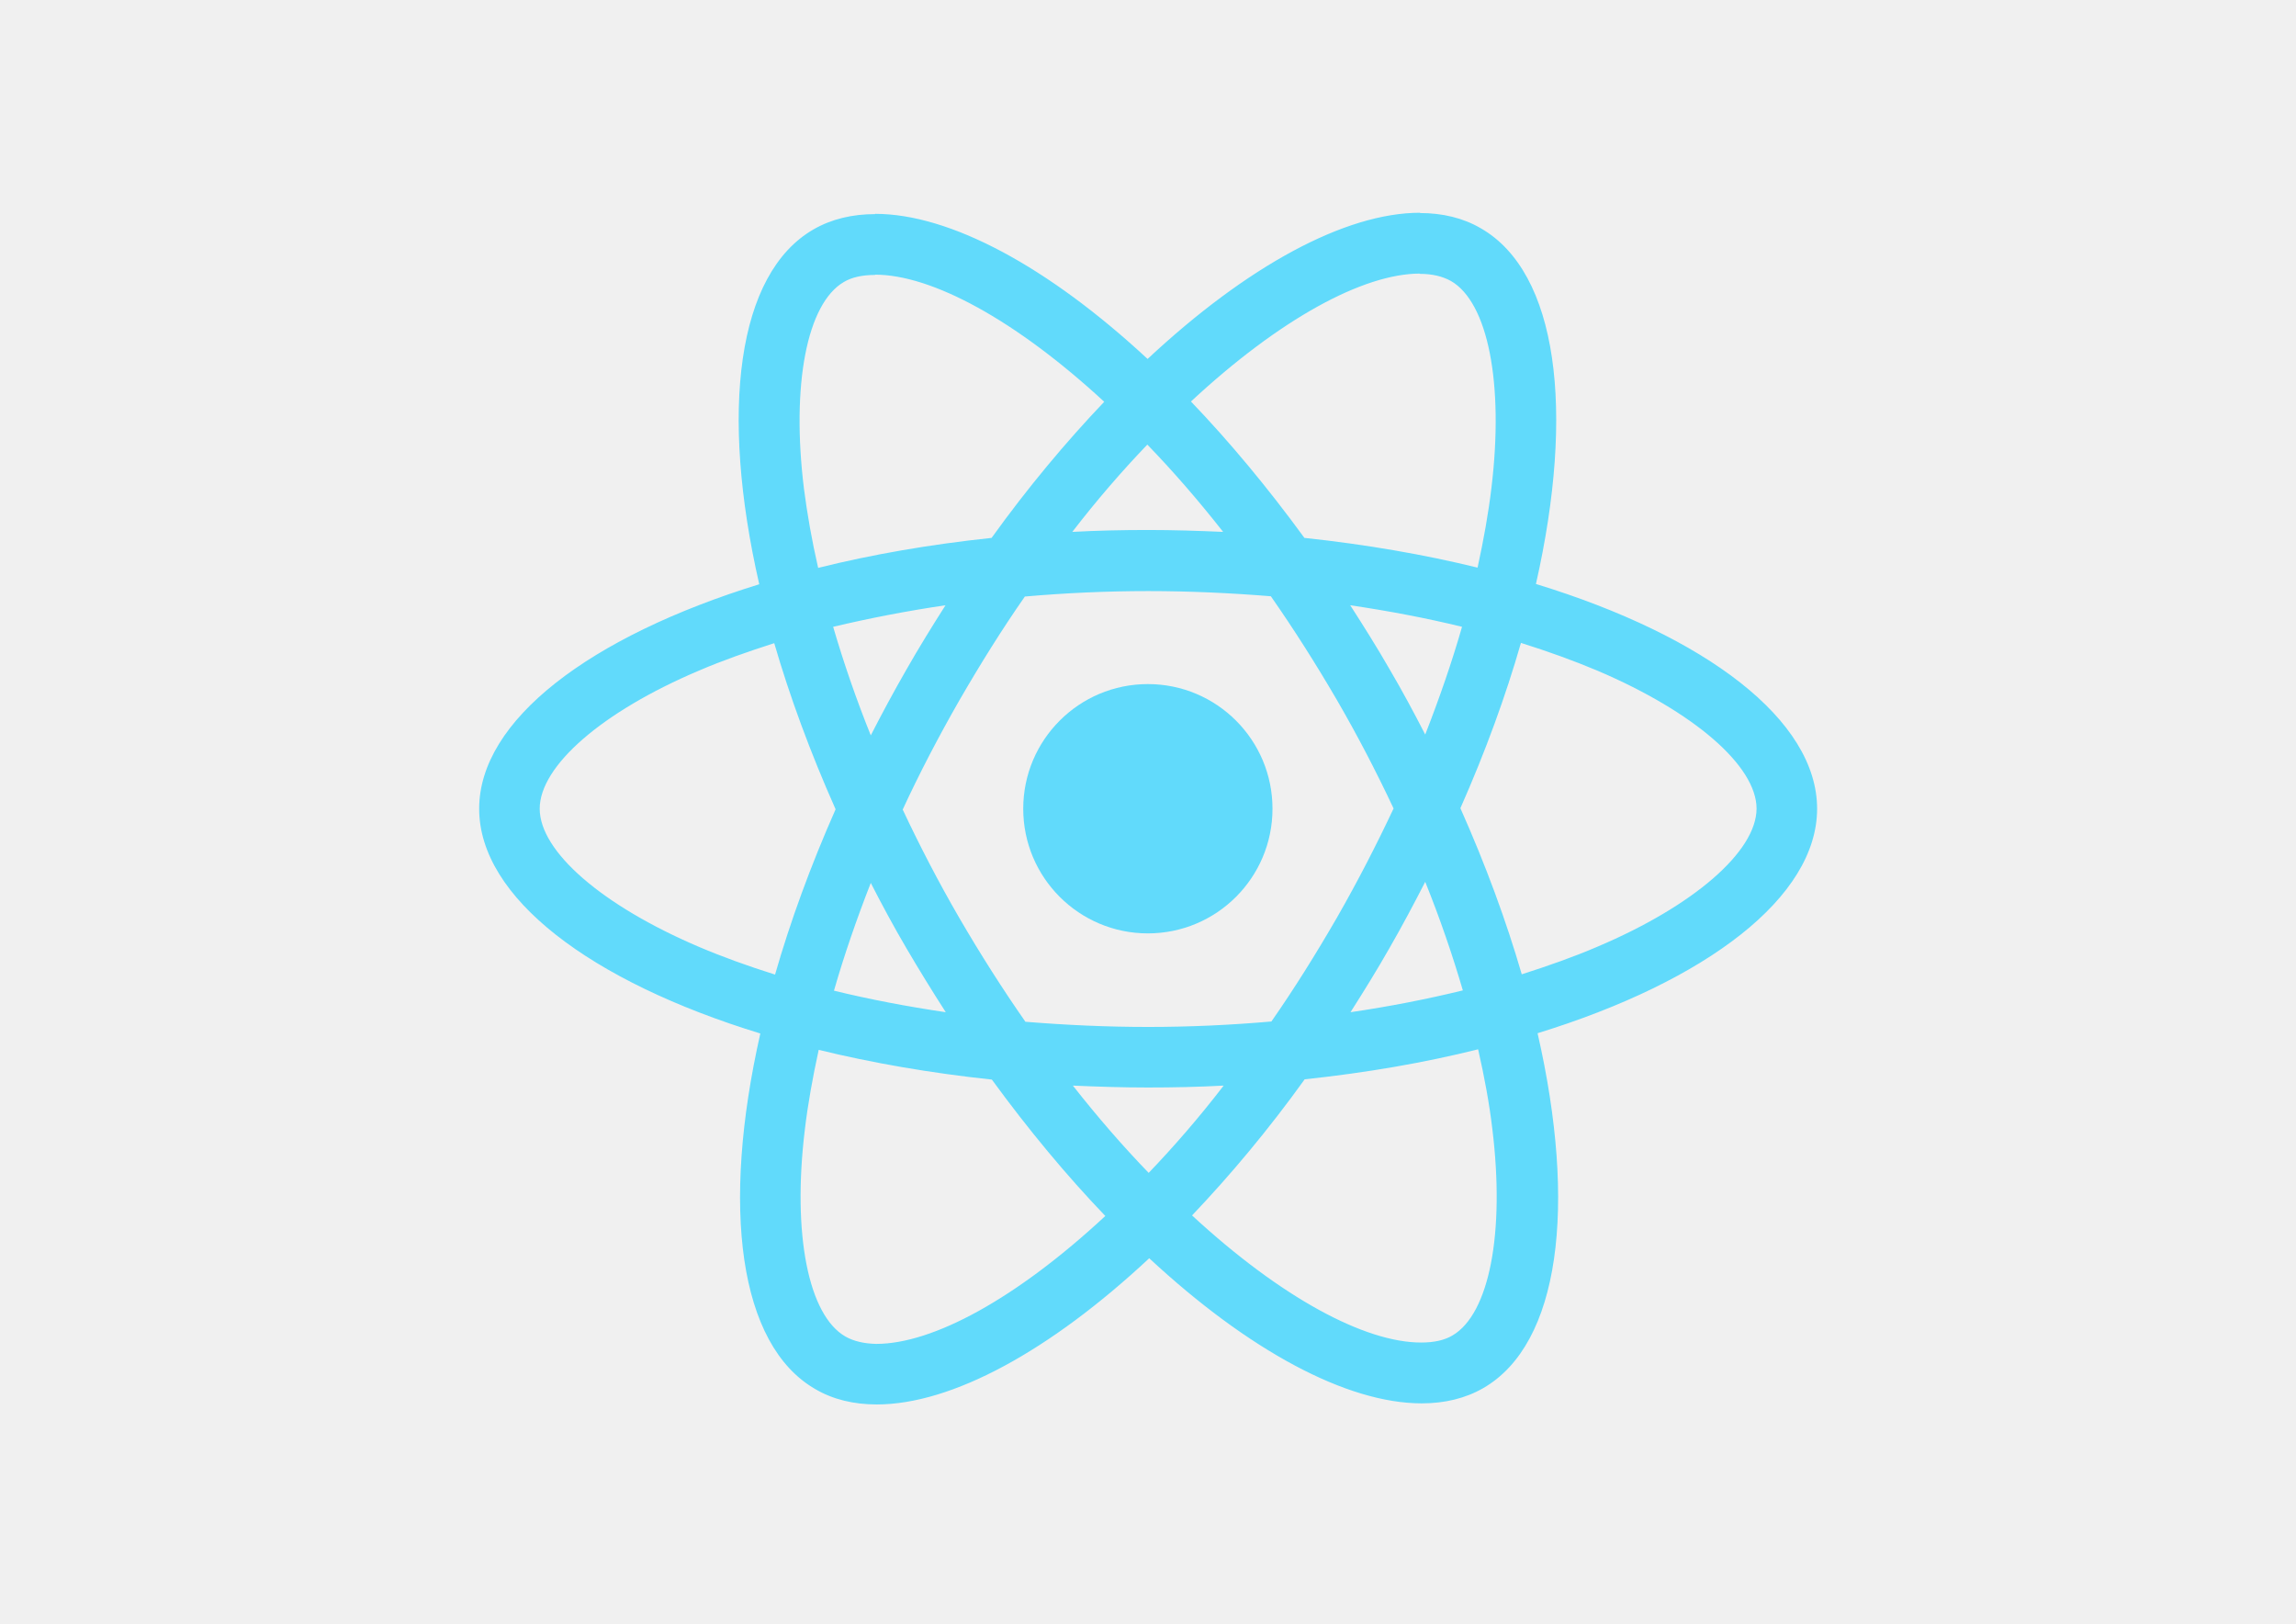
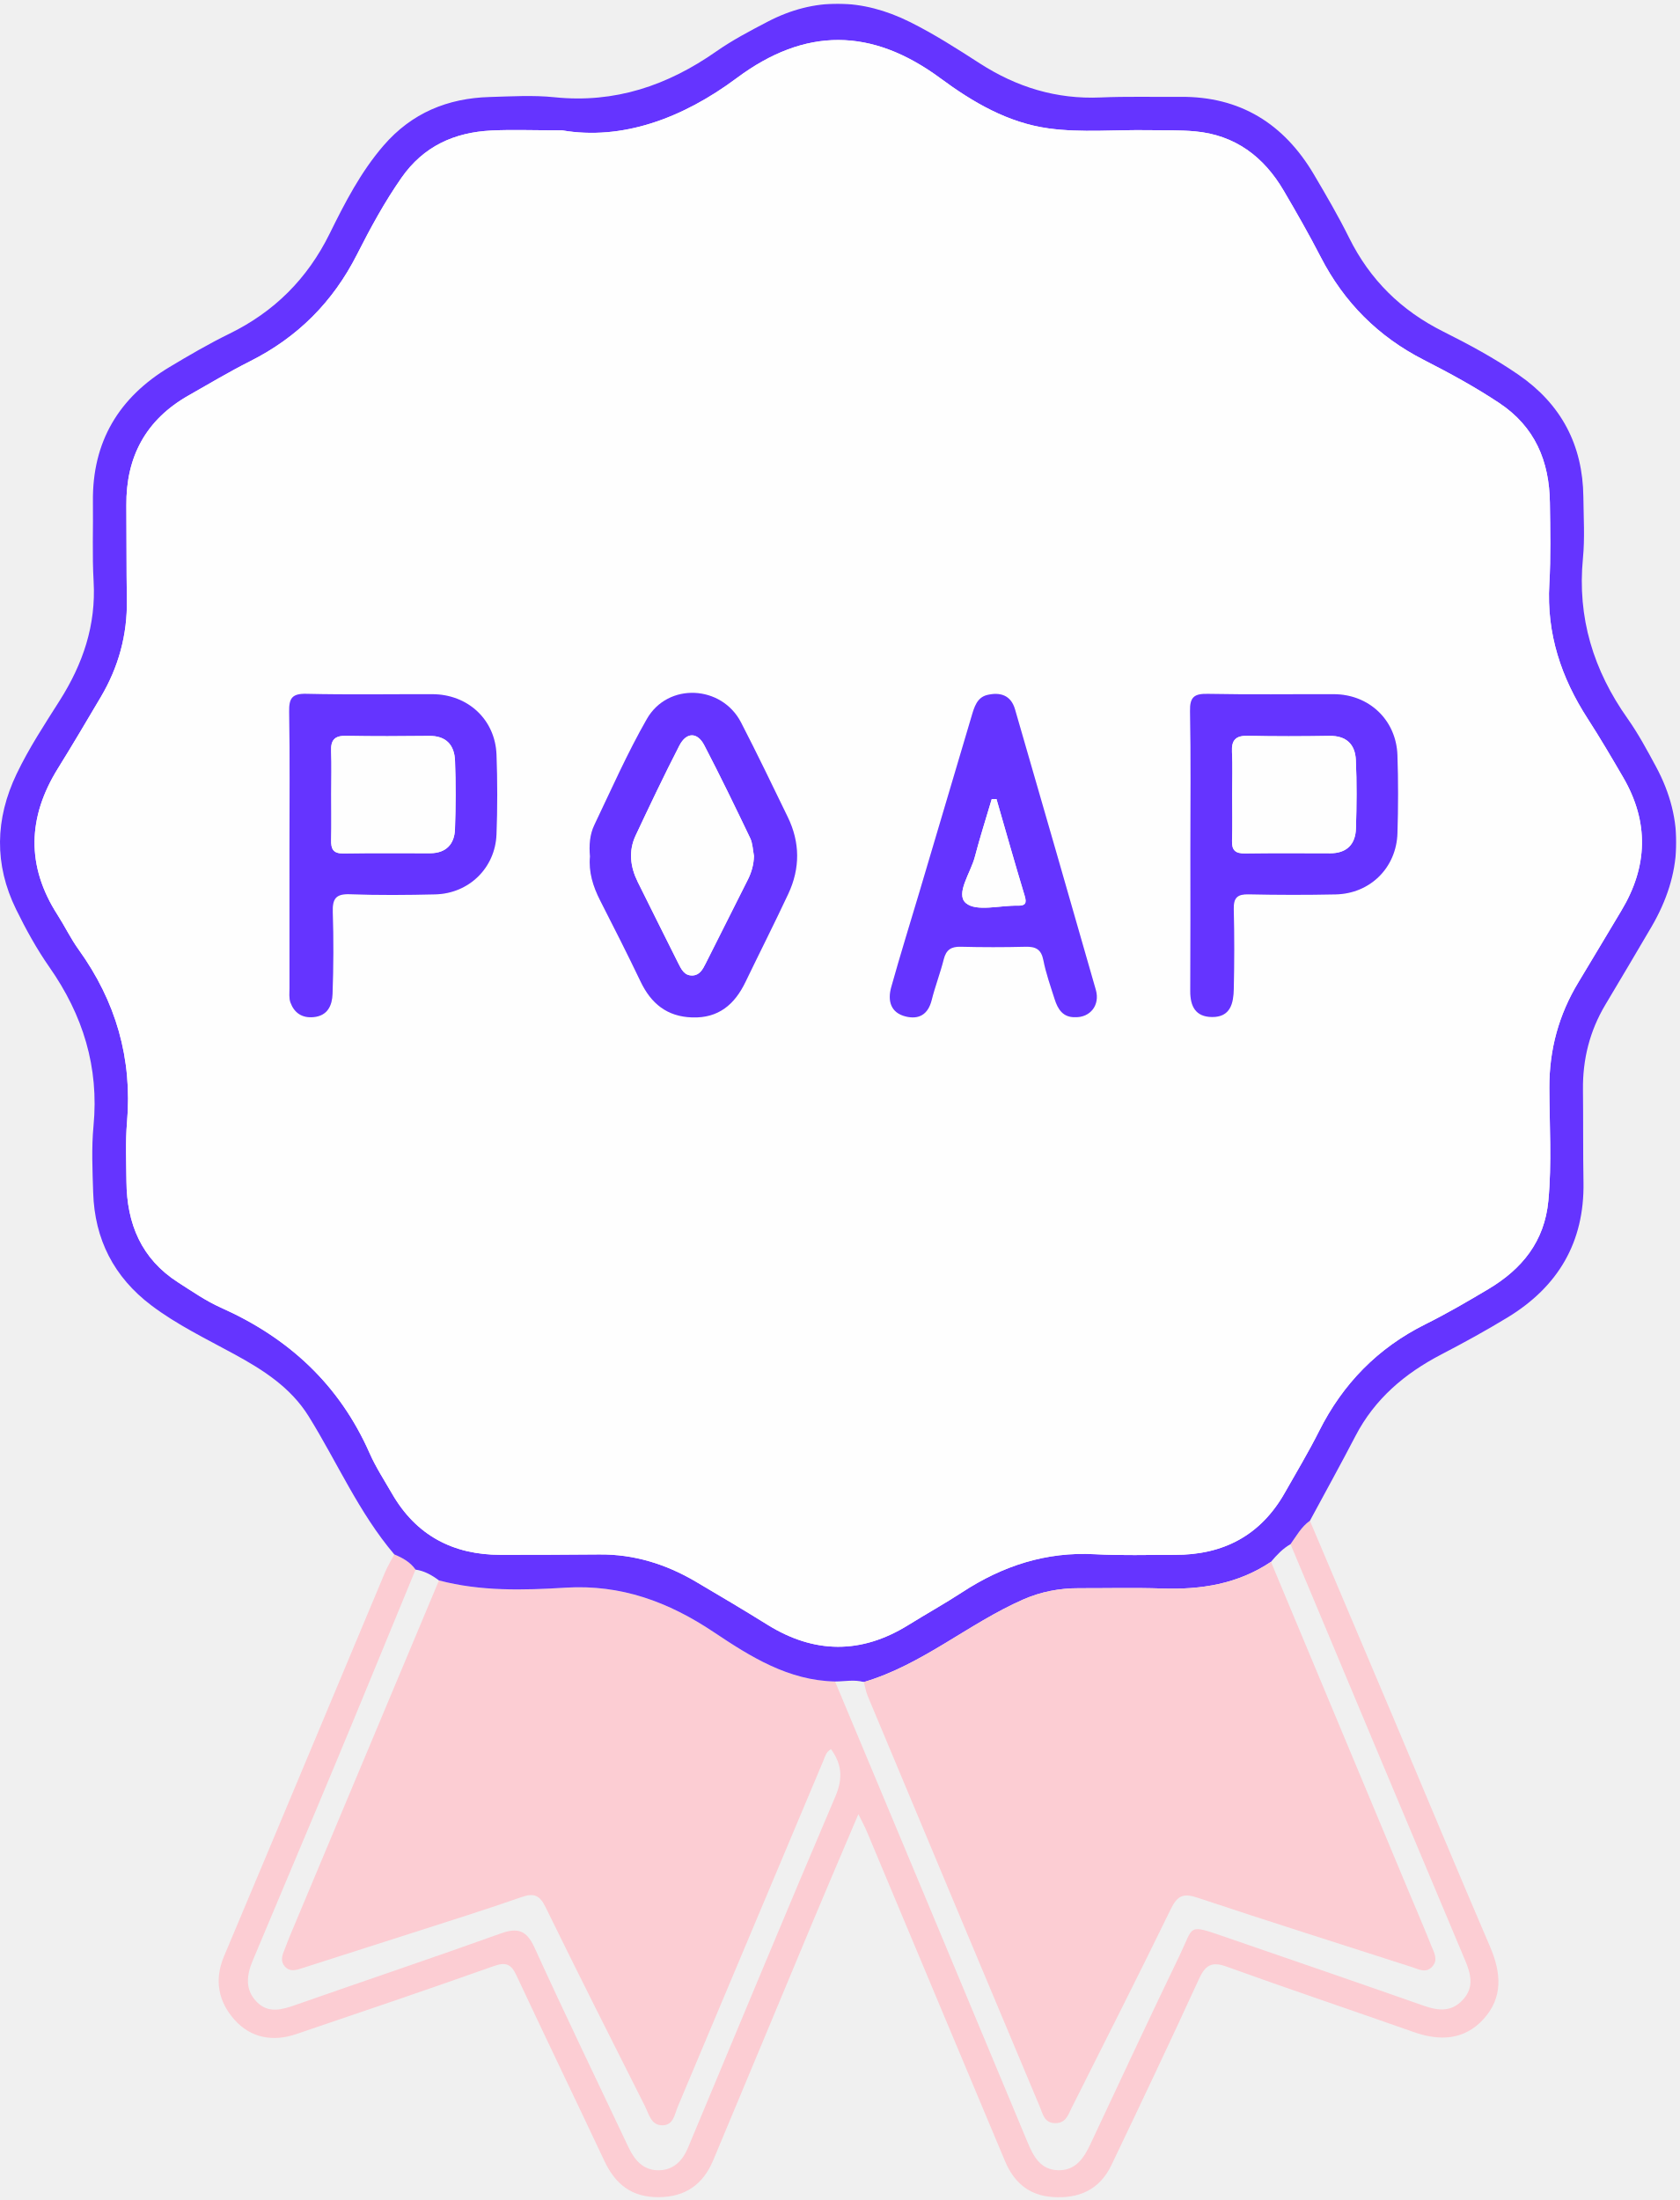
- <svg xmlns="http://www.w3.org/2000/svg" viewBox="0 0 841.9 595.3">
-   <g fill="#61DAFB">
-     <path d="M666.3 296.5c0-32.5-40.7-63.3-103.1-82.4 14.4-63.6 8-114.2-20.2-130.4-6.5-3.8-14.1-5.6-22.4-5.6v22.3c4.6 0 8.3.9 11.4 2.6 13.6 7.8 19.5 37.5 14.9 75.7-1.1 9.4-2.9 19.3-5.1 29.4-19.6-4.8-41-8.5-63.5-10.9-13.5-18.5-27.5-35.3-41.6-50 32.6-30.3 63.2-46.9 84-46.9V78c-27.5 0-63.5 19.6-99.9 53.6-36.4-33.8-72.4-53.2-99.9-53.2v22.3c20.7 0 51.4 16.5 84 46.6-14 14.7-28 31.4-41.3 49.9-22.6 2.4-44 6.1-63.6 11-2.3-10-4-19.7-5.2-29-4.7-38.2 1.1-67.9 14.6-75.8 3-1.8 6.9-2.6 11.5-2.6V78.5c-8.4 0-16 1.8-22.6 5.6-28.1 16.2-34.4 66.7-19.9 130.1-62.2 19.2-102.7 49.9-102.7 82.3 0 32.5 40.7 63.3 103.1 82.4-14.4 63.6-8 114.2 20.2 130.4 6.5 3.8 14.1 5.6 22.5 5.6 27.5 0 63.5-19.6 99.9-53.6 36.4 33.8 72.4 53.2 99.9 53.2 8.4 0 16-1.8 22.6-5.6 28.1-16.2 34.4-66.7 19.9-130.1 62-19.1 102.5-49.9 102.5-82.3zm-130.2-66.7c-3.7 12.9-8.3 26.2-13.5 39.5-4.1-8-8.4-16-13.1-24-4.6-8-9.5-15.8-14.4-23.4 14.2 2.1 27.9 4.7 41 7.9zm-45.8 106.5c-7.8 13.5-15.8 26.3-24.1 38.2-14.9 1.3-30 2-45.2 2-15.1 0-30.2-.7-45-1.9-8.3-11.9-16.4-24.6-24.2-38-7.6-13.1-14.5-26.4-20.8-39.8 6.2-13.4 13.2-26.8 20.7-39.9 7.8-13.5 15.8-26.3 24.1-38.2 14.9-1.3 30-2 45.2-2 15.1 0 30.2.7 45 1.9 8.3 11.9 16.4 24.6 24.2 38 7.6 13.1 14.5 26.4 20.8 39.8-6.3 13.4-13.2 26.8-20.7 39.9zm32.3-13c5.4 13.4 10 26.8 13.8 39.8-13.1 3.2-26.9 5.9-41.2 8 4.9-7.7 9.8-15.6 14.4-23.7 4.6-8 8.9-16.1 13-24.1zM421.2 430c-9.3-9.6-18.6-20.3-27.8-32 9 .4 18.2.7 27.5.7 9.4 0 18.7-.2 27.8-.7-9 11.7-18.3 22.4-27.5 32zm-74.4-58.9c-14.2-2.1-27.9-4.7-41-7.9 3.7-12.9 8.3-26.2 13.5-39.5 4.1 8 8.4 16 13.1 24 4.7 8 9.5 15.8 14.4 23.4zM420.7 163c9.3 9.6 18.6 20.3 27.8 32-9-.4-18.2-.7-27.5-.7-9.4 0-18.7.2-27.8.7 9-11.7 18.3-22.4 27.5-32zm-74 58.9c-4.9 7.7-9.8 15.6-14.4 23.7-4.6 8-8.9 16-13 24-5.4-13.4-10-26.8-13.8-39.8 13.1-3.1 26.9-5.8 41.2-7.9zm-90.5 125.2c-35.4-15.1-58.3-34.9-58.3-50.6 0-15.7 22.9-35.6 58.3-50.6 8.6-3.7 18-7 27.7-10.1 5.7 19.6 13.2 40 22.5 60.9-9.2 20.8-16.6 41.1-22.2 60.6-9.9-3.1-19.3-6.5-28-10.2zM310 490c-13.6-7.8-19.5-37.5-14.9-75.7 1.1-9.4 2.9-19.3 5.1-29.4 19.6 4.8 41 8.5 63.5 10.9 13.5 18.5 27.5 35.3 41.6 50-32.6 30.3-63.2 46.9-84 46.9-4.5-.1-8.3-1-11.3-2.7zm237.2-76.2c4.7 38.2-1.1 67.9-14.6 75.8-3 1.8-6.9 2.6-11.5 2.6-20.7 0-51.4-16.5-84-46.6 14-14.7 28-31.4 41.3-49.9 22.6-2.4 44-6.1 63.6-11 2.3 10.1 4.1 19.8 5.2 29.1zm38.5-66.7c-8.6 3.7-18 7-27.7 10.1-5.7-19.6-13.2-40-22.5-60.9 9.2-20.8 16.6-41.1 22.2-60.6 9.9 3.1 19.3 6.5 28.1 10.2 35.4 15.1 58.3 34.9 58.3 50.6-.1 15.7-23 35.6-58.4 50.6zM320.8 78.4z" />
-     <circle cx="420.9" cy="296.5" r="45.7" />
-     <path d="M520.5 78.1z" />
+ <svg xmlns="http://www.w3.org/2000/svg" xmlns:xlink="http://www.w3.org/1999/xlink" width="100px" height="131px" viewBox="0 0 100 131" version="1.1">
+   <defs>
+     <polygon id="path-1" points="0 0.164 99.809 0.164 99.809 100.102 0 100.102" />
+   </defs>
+   <g id="app-Mobile" stroke="none" stroke-width="1" fill="none" fill-rule="evenodd">
+     <g id="m-05" transform="translate(-24, -24)">
+       <g id="Header">
+         <g id="Logo" transform="translate(24, 24)">
+           <path d="M77.995,90.554 C79.67,94.509 81.348,98.463 83.02,102.419 C84.92,106.918 86.793,111.428 88.721,115.915 C89.386,117.461 89.507,118.945 88.326,120.235 C87.177,121.491 85.717,121.544 84.165,120.996 C80.462,119.689 76.738,118.442 73.045,117.107 C72.139,116.779 71.767,117.016 71.386,117.848 C69.688,121.556 67.937,125.24 66.178,128.92 C65.475,130.389 64.242,130.938 62.649,130.821 C61.234,130.716 60.361,129.921 59.84,128.682 C57.095,122.148 54.361,115.61 51.621,109.075 C51.494,108.773 51.335,108.485 51.11,108.024 C50.167,110.247 49.277,112.322 48.406,114.404 C46.423,119.147 44.456,123.895 42.466,128.635 C41.871,130.052 40.837,130.817 39.233,130.832 C37.62,130.848 36.641,130.066 35.984,128.67 C34.249,124.978 32.471,121.306 30.743,117.611 C30.424,116.928 30.098,116.824 29.383,117.078 C25.475,118.465 21.547,119.798 17.619,121.128 C16.247,121.592 14.933,121.349 13.974,120.28 C13.013,119.21 12.735,117.919 13.338,116.489 C16.546,108.876 19.726,101.251 22.922,93.633 C23.078,93.262 23.292,92.916 23.478,92.558 C23.969,92.763 24.428,93.012 24.742,93.464 C23.161,97.297 21.592,101.135 19.997,104.962 C18.359,108.894 16.692,112.814 15.048,116.744 C14.689,117.601 14.567,118.478 15.296,119.211 C15.967,119.887 16.743,119.684 17.544,119.404 C21.631,117.971 25.737,116.593 29.813,115.13 C30.854,114.757 31.362,114.952 31.832,115.983 C33.645,119.962 35.552,123.899 37.419,127.854 C37.788,128.635 38.31,129.243 39.235,129.23 C40.105,129.218 40.643,128.658 40.962,127.896 C43.883,120.919 46.771,113.927 49.741,106.971 C50.203,105.886 50.126,105.05 49.479,104.152 C49.179,104.331 49.13,104.59 49.033,104.822 C46.143,111.693 43.254,118.566 40.36,125.435 C40.167,125.892 40.108,126.539 39.458,126.552 C38.768,126.567 38.645,125.896 38.406,125.421 C36.422,121.478 34.429,117.539 32.49,113.574 C32.143,112.865 31.814,112.699 31.065,112.96 C28.918,113.711 26.746,114.39 24.581,115.087 C22.381,115.796 20.176,116.49 17.976,117.201 C17.609,117.32 17.255,117.425 16.959,117.094 C16.705,116.809 16.781,116.483 16.914,116.162 C17.027,115.891 17.12,115.611 17.234,115.34 C20.201,108.262 23.17,101.185 26.138,94.107 C28.618,94.76 31.158,94.694 33.667,94.538 C36.983,94.332 39.814,95.388 42.51,97.193 C44.696,98.656 46.946,100.068 49.722,100.126 C53.546,109.271 57.375,118.414 61.185,127.565 C61.545,128.43 61.965,129.2 63.002,129.228 C64.038,129.256 64.532,128.513 64.927,127.671 C66.692,123.913 68.445,120.149 70.25,116.41 C71.093,114.665 70.678,114.554 72.932,115.331 C76.886,116.694 80.844,118.05 84.79,119.438 C85.658,119.743 86.435,119.806 87.104,119.077 C87.782,118.338 87.589,117.563 87.238,116.731 C83.761,108.475 80.304,100.211 76.841,91.949 C77.195,91.459 77.482,90.913 77.995,90.554" id="Fill-1" fill="#FCCDD3" />
+           <g id="Group-5" transform="translate(0, 0.057216)">
+             <mask id="mask-2" fill="white">
+               <use xlink:href="#path-1" />
+             </mask>
+             <g id="Clip-4" />
+             <path d="M33.473,7.705 C31.687,7.705 30.471,7.655 29.261,7.715 C27.057,7.824 25.221,8.646 23.908,10.525 C22.892,11.979 22.052,13.528 21.255,15.1 C19.824,17.923 17.719,20.032 14.892,21.453 C13.646,22.08 12.446,22.8 11.232,23.488 C8.691,24.929 7.499,27.136 7.524,30.036 C7.54,31.913 7.524,33.791 7.554,35.668 C7.586,37.747 7.055,39.667 6.002,41.448 C5.16,42.871 4.32,44.297 3.447,45.702 C1.643,48.606 1.552,51.5 3.421,54.412 C3.857,55.092 4.21,55.83 4.681,56.484 C6.898,59.564 7.888,62.968 7.563,66.767 C7.462,67.937 7.519,69.122 7.529,70.299 C7.55,72.81 8.417,74.902 10.601,76.301 C11.435,76.835 12.262,77.41 13.161,77.811 C17.191,79.607 20.211,82.398 22.008,86.474 C22.377,87.311 22.885,88.088 23.344,88.884 C24.782,91.378 26.983,92.528 29.822,92.527 C31.772,92.526 33.722,92.522 35.671,92.503 C37.751,92.482 39.655,93.078 41.43,94.123 C42.855,94.962 44.279,95.806 45.683,96.68 C48.486,98.426 51.279,98.448 54.089,96.703 C55.15,96.044 56.245,95.437 57.291,94.753 C59.699,93.181 62.288,92.329 65.199,92.49 C66.777,92.577 68.362,92.523 69.944,92.528 C72.827,92.536 75.058,91.379 76.501,88.83 C77.189,87.614 77.911,86.415 78.537,85.167 C79.955,82.34 82.034,80.208 84.874,78.794 C86.155,78.156 87.397,77.432 88.627,76.698 C90.625,75.508 91.965,73.864 92.193,71.444 C92.405,69.201 92.258,66.958 92.252,64.716 C92.245,62.442 92.813,60.36 93.987,58.426 C94.846,57.012 95.685,55.586 96.538,54.169 C98.119,51.544 98.198,48.896 96.649,46.233 C95.965,45.058 95.276,43.883 94.538,42.741 C92.957,40.296 92.08,37.677 92.251,34.722 C92.344,33.107 92.307,31.483 92.284,29.864 C92.25,27.403 91.398,25.355 89.268,23.94 C87.825,22.981 86.309,22.157 84.772,21.372 C82.062,19.986 80.028,17.949 78.635,15.241 C77.945,13.902 77.196,12.592 76.433,11.292 C75.247,9.27 73.538,7.982 71.152,7.764 C70.239,7.68 69.316,7.711 68.398,7.695 C66.414,7.659 64.42,7.859 62.447,7.59 C60.009,7.257 57.918,6.025 56.002,4.61 C51.909,1.587 47.955,1.544 43.862,4.595 C40.63,7.004 37.02,8.315 33.473,7.705 M24.742,93.406 C24.428,92.955 23.969,92.706 23.478,92.501 C21.367,90.017 20.081,87.02 18.381,84.281 C17.314,82.562 15.675,81.518 13.948,80.576 C12.271,79.661 10.544,78.831 9.01,77.672 C6.782,75.987 5.634,73.738 5.548,70.958 C5.507,69.635 5.443,68.299 5.568,66.985 C5.902,63.481 4.938,60.387 2.942,57.533 C2.187,56.453 1.543,55.282 0.961,54.097 C-0.355,51.416 -0.295,48.712 0.991,46.021 C1.724,44.49 2.655,43.076 3.56,41.649 C4.935,39.478 5.724,37.175 5.574,34.563 C5.484,32.985 5.553,31.399 5.533,29.816 C5.489,26.25 7.076,23.609 10.093,21.799 C11.259,21.1 12.437,20.412 13.656,19.816 C16.334,18.506 18.303,16.541 19.626,13.86 C20.534,12.018 21.477,10.185 22.84,8.607 C24.513,6.67 26.652,5.791 29.156,5.719 C30.442,5.682 31.741,5.601 33.015,5.733 C36.608,6.105 39.746,5.036 42.653,3.002 C43.612,2.331 44.662,1.78 45.703,1.237 C48.516,-0.232 51.336,-0.158 54.163,1.244 C55.617,1.966 56.978,2.84 58.336,3.715 C60.536,5.133 62.897,5.861 65.528,5.746 C67.107,5.677 68.691,5.723 70.272,5.709 C73.843,5.677 76.452,7.31 78.238,10.339 C78.965,11.574 79.692,12.814 80.327,14.097 C81.567,16.599 83.429,18.433 85.918,19.678 C87.462,20.45 88.983,21.271 90.409,22.253 C92.961,24.01 94.245,26.444 94.278,29.537 C94.29,30.752 94.37,31.976 94.253,33.18 C93.908,36.722 94.878,39.858 96.911,42.732 C97.546,43.629 98.07,44.609 98.594,45.578 C100.338,48.805 100.164,51.995 98.335,55.128 C97.427,56.684 96.503,58.23 95.582,59.778 C94.656,61.335 94.233,63.019 94.254,64.827 C94.275,66.667 94.253,68.508 94.285,70.348 C94.345,73.917 92.766,76.564 89.765,78.39 C88.479,79.173 87.155,79.899 85.819,80.594 C83.644,81.726 81.857,83.237 80.708,85.449 C79.827,87.144 78.902,88.816 77.996,90.497 C77.482,90.856 77.195,91.401 76.84,91.892 C76.374,92.155 76.018,92.541 75.677,92.943 C73.707,94.265 71.51,94.611 69.188,94.531 C67.538,94.474 65.885,94.518 64.233,94.514 C63.084,94.511 61.976,94.723 60.925,95.185 C57.657,96.622 54.914,99.073 51.435,100.102 C50.867,99.94 50.293,100.066 49.722,100.068 C46.946,100.011 44.696,98.598 42.51,97.135 C39.814,95.331 36.983,94.275 33.667,94.481 C31.158,94.637 28.618,94.703 26.138,94.05 C25.718,93.737 25.272,93.48 24.742,93.406" id="Fill-3" fill="#6534FF" mask="url(#mask-2)" />
+           </g>
+           <path d="M64.014,60.569 C64.908,60.596 65.509,59.856 65.248,58.94 C63.658,53.368 62.044,47.802 60.436,42.235 C60.188,41.377 59.534,41.204 58.784,41.382 C58.172,41.528 58.01,42.106 57.851,42.644 C56.819,46.125 55.787,49.606 54.753,53.086 C54.188,54.984 53.598,56.875 53.066,58.782 C52.846,59.568 53.013,60.299 53.923,60.526 C54.716,60.724 55.261,60.405 55.475,59.55 C55.679,58.733 55.987,57.941 56.192,57.124 C56.334,56.561 56.627,56.359 57.202,56.374 C58.486,56.407 59.773,56.407 61.058,56.375 C61.663,56.36 61.997,56.52 62.125,57.175 C62.28,57.963 62.553,58.73 62.797,59.499 C62.985,60.09 63.283,60.583 64.014,60.569 M35.128,51.001 C35.041,51.915 35.305,52.778 35.732,53.615 C36.55,55.218 37.366,56.824 38.142,58.448 C38.768,59.756 39.713,60.532 41.206,60.583 C42.778,60.637 43.74,59.814 44.385,58.478 C45.231,56.724 46.112,54.987 46.937,53.224 C47.647,51.706 47.642,50.163 46.904,48.648 C45.988,46.765 45.083,44.875 44.121,43.015 C42.969,40.787 39.767,40.627 38.516,42.81 C37.35,44.847 36.4,47.007 35.386,49.128 C35.115,49.695 35.069,50.333 35.128,51.001 M70.878,50.624 C70.878,53.42 70.888,56.216 70.871,59.012 C70.866,59.923 71.188,60.548 72.163,60.559 C73.276,60.572 73.445,59.727 73.463,58.88 C73.497,57.299 73.501,55.715 73.461,54.135 C73.445,53.459 73.672,53.24 74.344,53.254 C76.071,53.293 77.801,53.296 79.528,53.258 C81.584,53.214 83.145,51.67 83.208,49.61 C83.255,48.066 83.258,46.518 83.207,44.974 C83.138,42.873 81.516,41.342 79.419,41.336 C76.919,41.329 74.418,41.366 71.919,41.316 C71.115,41.3 70.84,41.493 70.857,42.346 C70.912,45.104 70.878,47.864 70.878,50.624 M17.235,50.658 C17.235,53.38 17.234,56.103 17.237,58.826 C17.238,59.118 17.198,59.436 17.295,59.699 C17.521,60.311 17.984,60.629 18.665,60.566 C19.516,60.488 19.778,59.86 19.801,59.176 C19.857,57.559 19.868,55.938 19.814,54.321 C19.788,53.519 19.989,53.214 20.847,53.248 C22.535,53.313 24.229,53.297 25.92,53.256 C27.919,53.207 29.485,51.685 29.562,49.686 C29.623,48.106 29.621,46.52 29.563,44.94 C29.486,42.844 27.857,41.341 25.742,41.336 C23.242,41.33 20.741,41.373 18.242,41.314 C17.385,41.293 17.204,41.581 17.217,42.38 C17.264,45.138 17.235,47.898 17.235,50.658 M33.473,7.762 C37.02,8.372 40.63,7.062 43.862,4.653 C47.955,1.601 51.909,1.644 56.002,4.667 C57.918,6.082 60.008,7.314 62.447,7.647 C64.42,7.916 66.414,7.716 68.398,7.752 C69.316,7.768 70.239,7.738 71.152,7.821 C73.538,8.039 75.247,9.327 76.433,11.35 C77.196,12.649 77.945,13.959 78.635,15.299 C80.028,18.006 82.062,20.043 84.772,21.429 C86.309,22.214 87.825,23.038 89.268,23.997 C91.398,25.412 92.25,27.461 92.284,29.921 C92.307,31.541 92.344,33.165 92.251,34.779 C92.08,37.734 92.957,40.353 94.538,42.798 C95.276,43.94 95.965,45.115 96.649,46.291 C98.198,48.953 98.119,51.601 96.539,54.226 C95.685,55.643 94.846,57.069 93.987,58.483 C92.813,60.417 92.245,62.5 92.252,64.774 C92.258,67.015 92.405,69.259 92.193,71.502 C91.965,73.921 90.625,75.565 88.627,76.756 C87.397,77.489 86.156,78.214 84.874,78.851 C82.034,80.265 79.955,82.397 78.537,85.225 C77.911,86.472 77.189,87.671 76.501,88.887 C75.058,91.436 72.827,92.594 69.944,92.585 C68.362,92.58 66.777,92.635 65.199,92.547 C62.288,92.387 59.699,93.238 57.291,94.811 C56.245,95.494 55.15,96.101 54.089,96.76 C51.279,98.505 48.486,98.483 45.683,96.737 C44.279,95.863 42.856,95.02 41.43,94.18 C39.655,93.135 37.751,92.539 35.671,92.56 C33.722,92.579 31.772,92.584 29.822,92.584 C26.983,92.585 24.782,91.435 23.344,88.941 C22.885,88.145 22.377,87.368 22.008,86.531 C20.211,82.455 17.191,79.664 13.161,77.868 C12.262,77.467 11.435,76.892 10.601,76.358 C8.417,74.959 7.55,72.867 7.529,70.356 C7.519,69.179 7.462,67.994 7.563,66.824 C7.888,63.025 6.898,59.622 4.681,56.541 C4.21,55.887 3.858,55.149 3.421,54.469 C1.552,51.557 1.643,48.663 3.447,45.759 C4.32,44.354 5.16,42.929 6.002,41.505 C7.055,39.724 7.586,37.804 7.554,35.725 C7.524,33.848 7.54,31.971 7.524,30.093 C7.499,27.193 8.692,24.986 11.232,23.545 C12.446,22.857 13.646,22.137 14.892,21.51 C17.719,20.089 19.824,17.981 21.255,15.157 C22.052,13.585 22.892,12.036 23.908,10.582 C25.221,8.703 27.057,7.881 29.26,7.772 C30.471,7.713 31.687,7.762 33.473,7.762" id="Fill-10" fill="#FEFEFE" />
+           <path d="M75.677,93 C78.394,99.502 81.11,106.003 83.827,112.505 C84.295,113.622 84.775,114.735 85.223,115.86 C85.38,116.254 85.654,116.688 85.282,117.099 C84.902,117.519 84.469,117.259 84.057,117.127 C79.798,115.756 75.53,114.41 71.286,112.994 C70.441,112.712 70.095,112.893 69.712,113.677 C67.781,117.643 65.784,121.577 63.806,125.52 C63.596,125.938 63.46,126.428 62.832,126.424 C62.178,126.42 62.095,125.88 61.921,125.468 C58.494,117.314 55.079,109.155 51.668,100.995 C51.557,100.73 51.511,100.438 51.435,100.159 C54.914,99.13 57.658,96.679 60.925,95.243 C61.976,94.781 63.084,94.568 64.233,94.571 C65.885,94.576 67.538,94.531 69.188,94.588 C71.51,94.668 73.707,94.322 75.677,93" id="Fill-12" fill="#FCCDD3" />
+           <path d="M19.724,47.262 C19.724,48.18 19.741,49.098 19.717,50.016 C19.704,50.546 19.83,50.83 20.446,50.819 C22.17,50.789 23.895,50.813 25.619,50.806 C26.56,50.801 27.059,50.266 27.091,49.373 C27.139,48.016 27.146,46.655 27.093,45.298 C27.058,44.372 26.574,43.808 25.553,43.82 C23.902,43.839 22.25,43.847 20.6,43.815 C19.918,43.801 19.688,44.075 19.716,44.729 C19.751,45.572 19.724,46.418 19.724,47.262 M17.235,50.658 C17.235,47.898 17.264,45.138 17.217,42.38 C17.204,41.581 17.385,41.293 18.243,41.314 C20.741,41.373 23.242,41.33 25.742,41.336 C27.857,41.341 29.486,42.844 29.563,44.941 C29.621,46.52 29.623,48.106 29.562,49.686 C29.485,51.685 27.919,53.207 25.919,53.256 C24.229,53.298 22.535,53.313 20.847,53.248 C19.989,53.214 19.788,53.519 19.814,54.321 C19.868,55.938 19.857,57.559 19.801,59.176 C19.778,59.86 19.516,60.488 18.665,60.566 C17.984,60.629 17.521,60.311 17.295,59.699 C17.198,59.436 17.237,59.118 17.237,58.826 C17.234,56.103 17.235,53.38 17.235,50.658" id="Fill-14" fill="#6534FF" />
+           <path d="M73.367,47.307 C73.367,48.225 73.391,49.144 73.358,50.061 C73.337,50.643 73.57,50.826 74.133,50.818 C75.82,50.793 77.509,50.806 79.196,50.809 C80.19,50.811 80.708,50.278 80.737,49.328 C80.779,47.971 80.793,46.609 80.731,45.254 C80.689,44.317 80.159,43.801 79.151,43.818 C77.537,43.845 75.921,43.851 74.308,43.813 C73.586,43.796 73.319,44.058 73.356,44.774 C73.399,45.616 73.366,46.462 73.367,47.307 M70.878,50.624 C70.878,47.864 70.912,45.104 70.857,42.346 C70.84,41.494 71.115,41.3 71.919,41.316 C74.418,41.366 76.919,41.329 79.419,41.336 C81.516,41.342 83.138,42.873 83.207,44.974 C83.258,46.518 83.255,48.066 83.208,49.61 C83.145,51.67 81.584,53.214 79.528,53.258 C77.801,53.295 76.071,53.293 74.344,53.254 C73.672,53.24 73.445,53.459 73.462,54.135 C73.501,55.716 73.497,57.299 73.463,58.88 C73.445,59.727 73.276,60.572 72.163,60.559 C71.188,60.548 70.866,59.923 70.871,59.012 C70.888,56.216 70.878,53.42 70.878,50.624" id="Fill-16" fill="#6534FF" />
+           <path d="M44.894,50.972 C44.823,50.615 44.82,50.225 44.668,49.906 C43.78,48.051 42.884,46.199 41.934,44.375 C41.52,43.581 40.868,43.589 40.45,44.399 C39.543,46.162 38.692,47.955 37.848,49.749 C37.412,50.676 37.528,51.615 37.971,52.513 C38.767,54.127 39.579,55.734 40.381,57.346 C40.565,57.715 40.751,58.108 41.237,58.086 C41.654,58.068 41.841,57.727 42.011,57.386 C42.85,55.711 43.697,54.04 44.536,52.364 C44.752,51.932 44.879,51.472 44.894,50.972 M35.128,51.001 C35.069,50.333 35.115,49.695 35.386,49.128 C36.4,47.007 37.351,44.846 38.516,42.811 C39.767,40.626 42.969,40.787 44.121,43.015 C45.083,44.875 45.988,46.765 46.904,48.648 C47.642,50.163 47.647,51.706 46.937,53.224 C46.112,54.987 45.231,56.724 44.385,58.478 C43.74,59.814 42.778,60.637 41.206,60.583 C39.713,60.532 38.768,59.756 38.142,58.449 C37.366,56.824 36.55,55.218 35.732,53.615 C35.305,52.778 35.041,51.915 35.128,51.001" id="Fill-18" fill="#6534FF" />
+           <path d="M59.333,47.579 C59.239,47.582 59.144,47.584 59.049,47.586 C58.711,48.732 58.345,49.871 58.043,51.027 C57.797,51.971 56.872,53.236 57.514,53.777 C58.14,54.304 59.538,53.905 60.597,53.928 C61.058,53.938 61.146,53.785 61.011,53.338 C60.432,51.424 59.889,49.5 59.333,47.579 M64.014,60.569 C63.284,60.583 62.985,60.09 62.797,59.499 C62.553,58.73 62.28,57.963 62.125,57.175 C61.997,56.52 61.663,56.359 61.058,56.375 C59.773,56.407 58.486,56.407 57.202,56.374 C56.627,56.359 56.334,56.561 56.192,57.124 C55.987,57.941 55.679,58.733 55.475,59.55 C55.261,60.405 54.716,60.724 53.923,60.526 C53.013,60.299 52.846,59.568 53.066,58.782 C53.598,56.875 54.188,54.984 54.753,53.086 C55.787,49.606 56.819,46.125 57.851,42.644 C58.01,42.106 58.172,41.528 58.784,41.382 C59.534,41.204 60.188,41.377 60.436,42.235 C62.044,47.802 63.658,53.368 65.248,58.94 C65.51,59.856 64.908,60.596 64.014,60.569" id="Fill-20" fill="#6534FF" />
+           <path d="M19.724,47.262 C19.724,46.418 19.751,45.572 19.716,44.729 C19.689,44.075 19.918,43.801 20.6,43.815 C22.251,43.847 23.902,43.839 25.553,43.82 C26.574,43.808 27.057,44.372 27.093,45.298 C27.146,46.655 27.138,48.016 27.091,49.373 C27.059,50.266 26.56,50.801 25.619,50.806 C23.895,50.813 22.17,50.789 20.446,50.819 C19.83,50.83 19.704,50.546 19.717,50.016 C19.741,49.098 19.724,48.18 19.724,47.262" id="Fill-22" fill="#FEFEFE" />
+           <path d="M73.366,47.307 C73.366,46.462 73.399,45.616 73.356,44.774 C73.319,44.058 73.586,43.796 74.308,43.813 C75.921,43.851 77.537,43.845 79.151,43.818 C80.159,43.801 80.689,44.317 80.731,45.254 C80.793,46.609 80.779,47.971 80.737,49.328 C80.708,50.278 80.19,50.811 79.196,50.809 C77.509,50.806 75.82,50.793 74.133,50.818 C73.57,50.826 73.337,50.643 73.358,50.061 C73.391,49.144 73.367,48.225 73.366,47.307" id="Fill-24" fill="#FEFEFE" />
+           <path d="M44.894,50.972 C44.879,51.472 44.752,51.932 44.536,52.364 C43.697,54.04 42.85,55.711 42.011,57.386 C41.841,57.727 41.654,58.068 41.237,58.086 C40.751,58.108 40.565,57.715 40.381,57.346 C39.579,55.734 38.767,54.127 37.971,52.513 C37.528,51.615 37.412,50.676 37.848,49.749 C38.692,47.955 39.543,46.162 40.45,44.399 C40.868,43.589 41.52,43.581 41.934,44.375 C42.884,46.199 43.78,48.051 44.668,49.906 C44.82,50.225 44.823,50.615 44.894,50.972" id="Fill-26" fill="#FEFEFE" />
+           <path d="M59.333,47.579 C59.889,49.5 60.432,51.424 61.011,53.338 C61.146,53.785 61.058,53.938 60.597,53.928 C59.538,53.905 58.14,54.304 57.514,53.777 C56.872,53.236 57.797,51.971 58.043,51.027 C58.345,49.871 58.711,48.732 59.049,47.586 C59.144,47.584 59.239,47.582 59.333,47.579" id="Fill-28" fill="#FEFEFE" />
+         </g>
+       </g>
+     </g>
  </g>
</svg>
